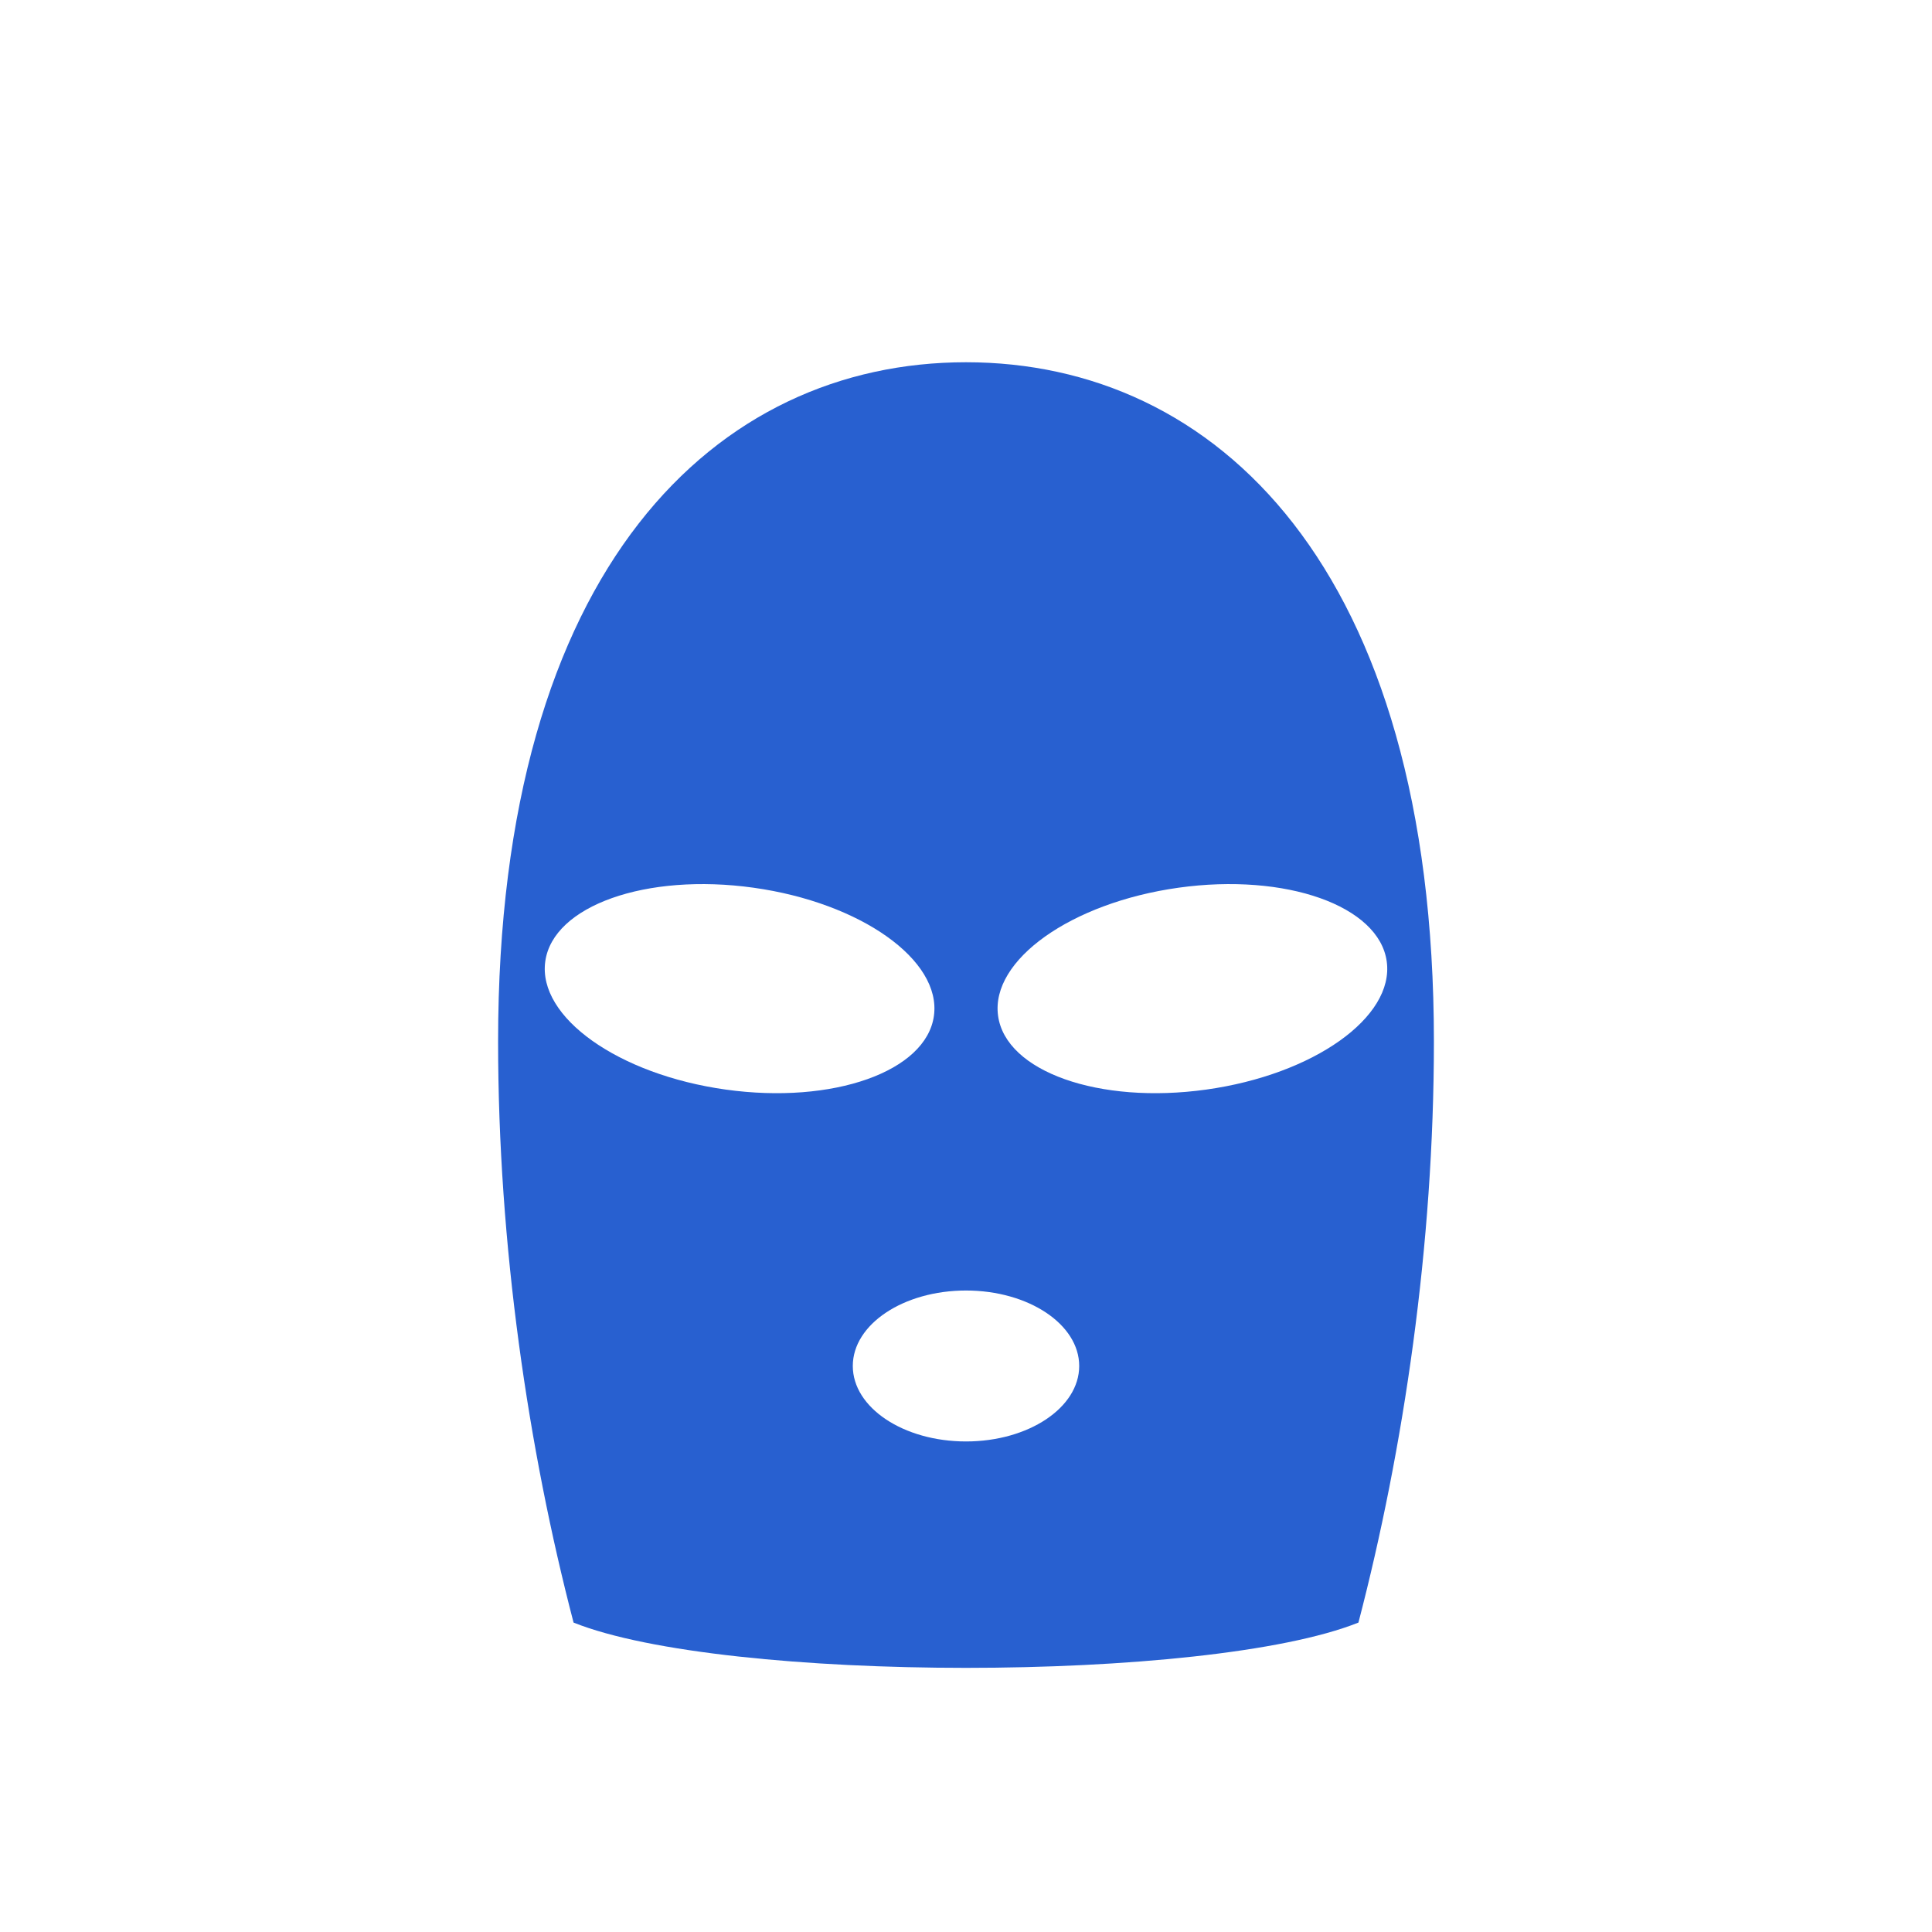
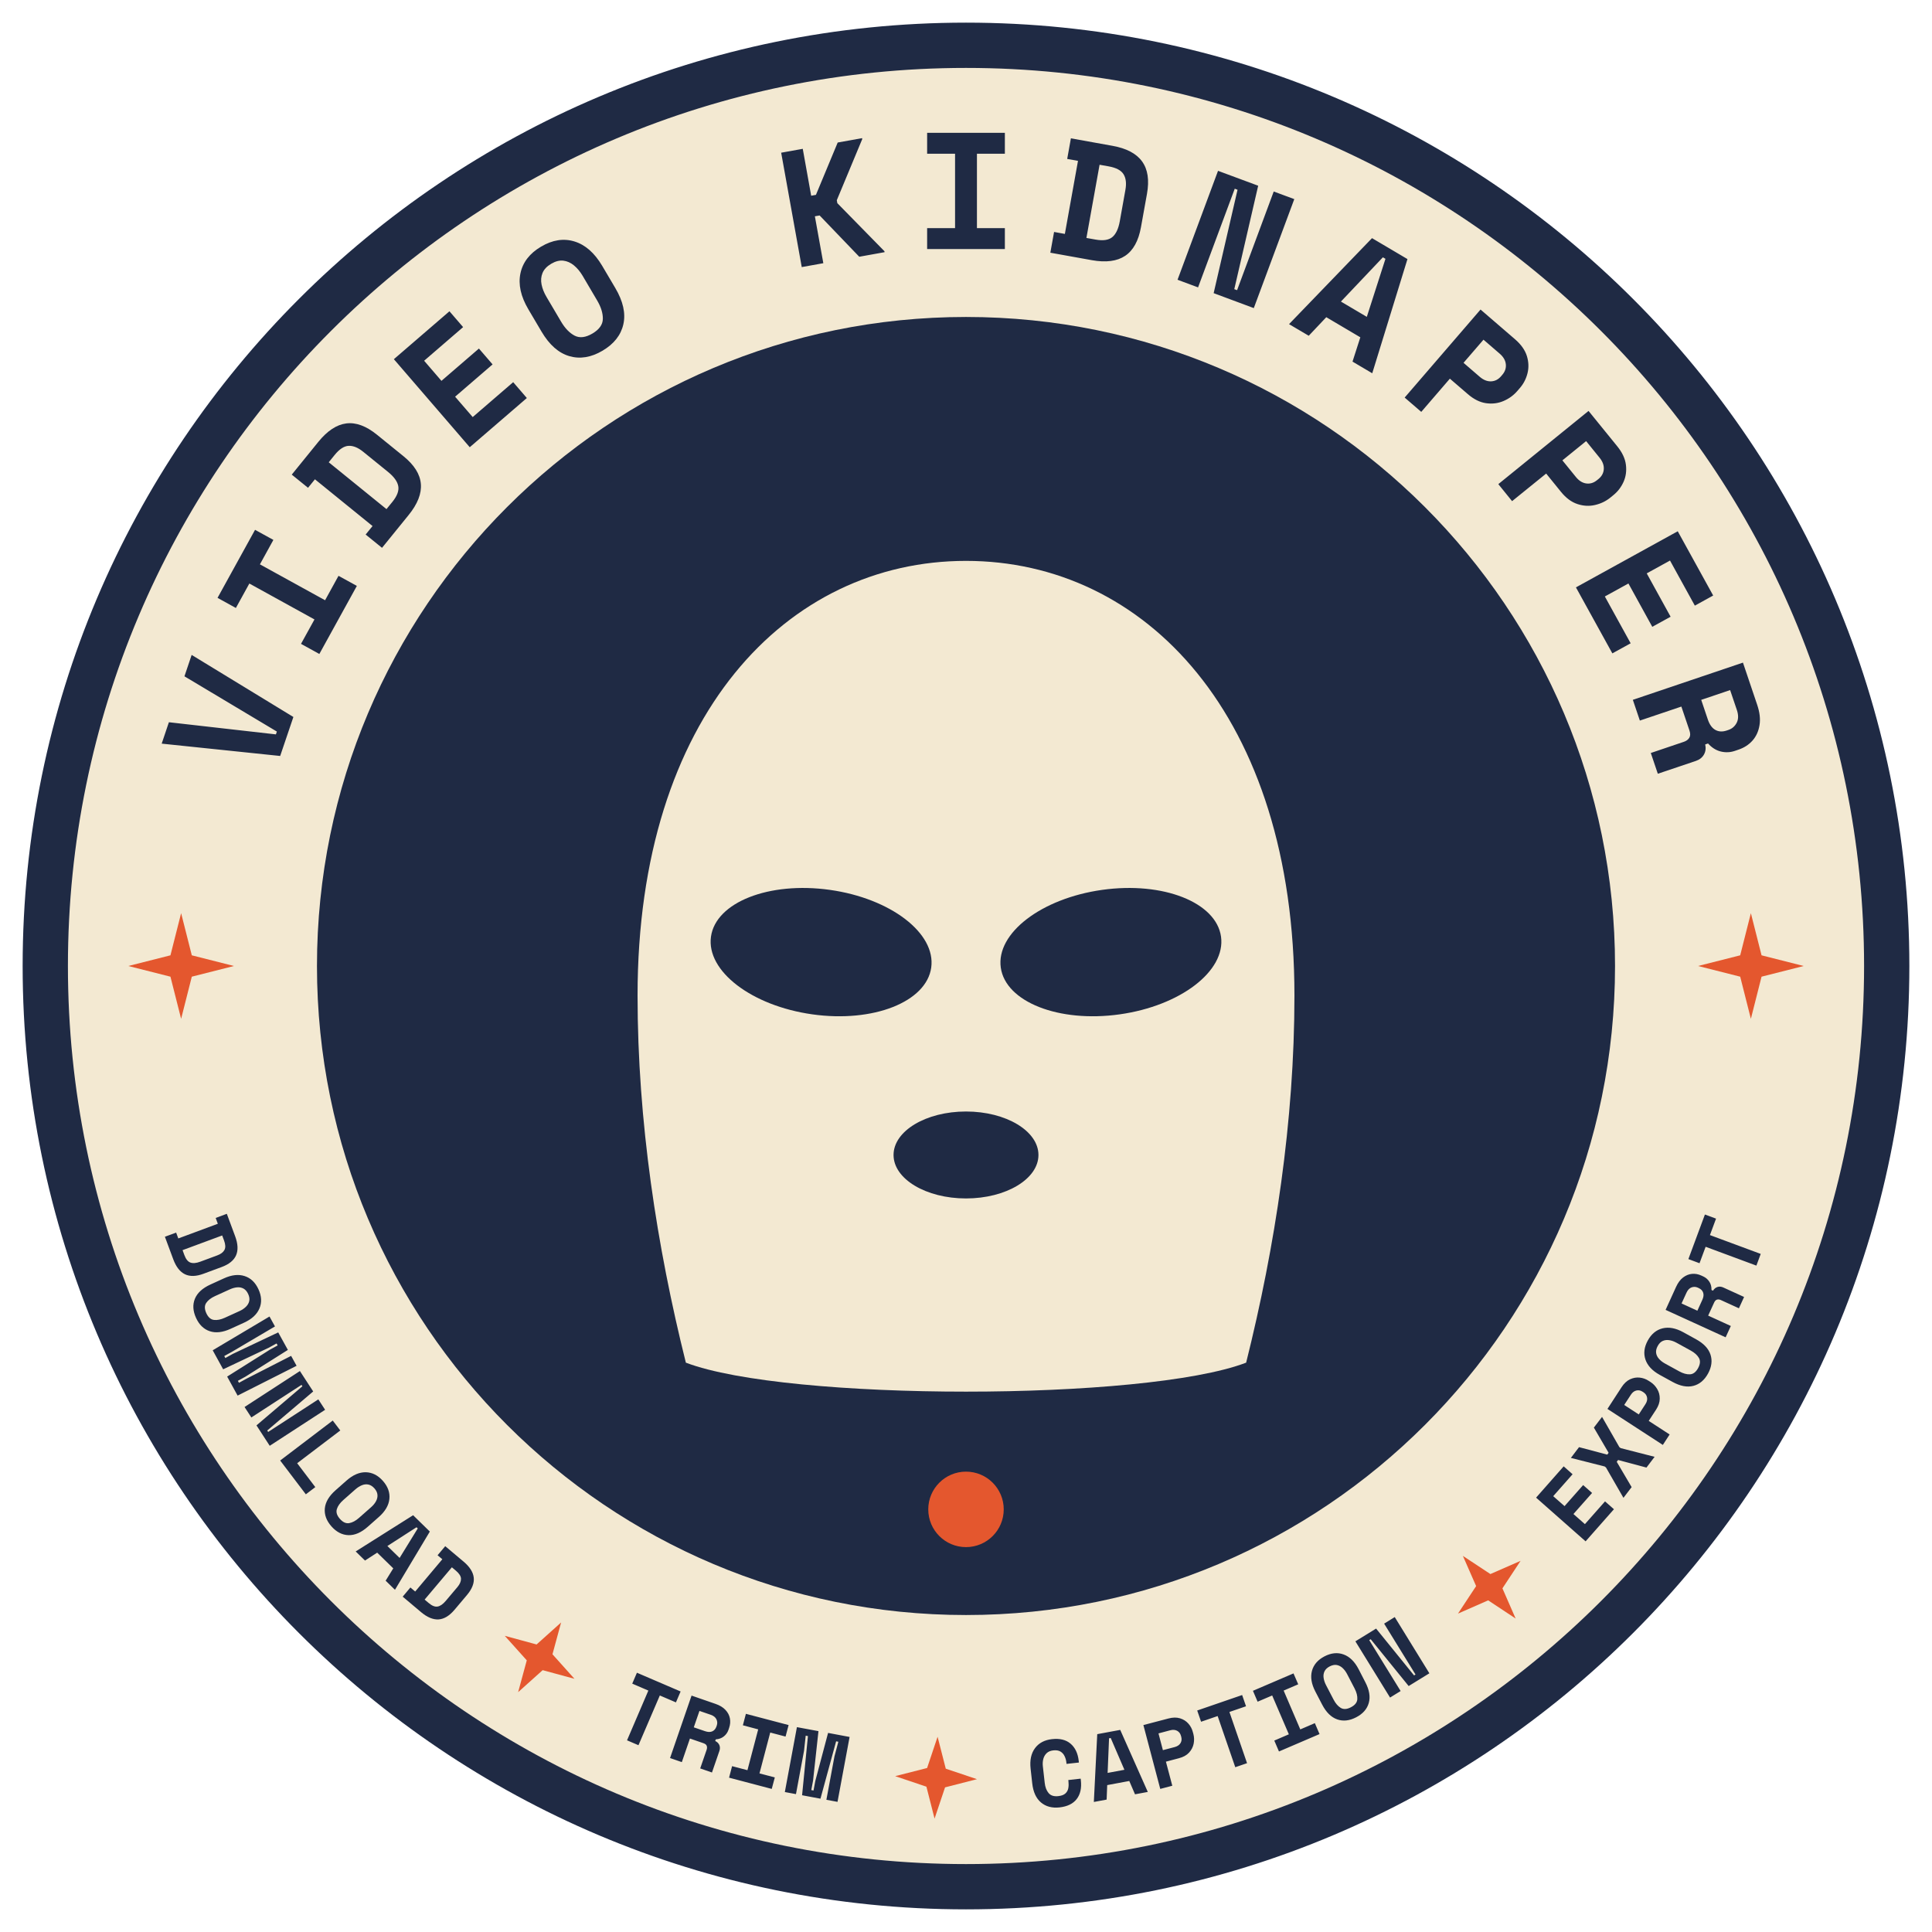
- <svg xmlns="http://www.w3.org/2000/svg" viewBox="0 0 512 512">
-   <path fill="#2860D0" fill-rule="evenodd" d="     M 152 430     C 140 384 132 330 132 276     C 132 150 190 96 256 96     C 322 96 380 150 380 276     C 380 330 372 384 360 430     C 320 446 192 446 152 430 Z     M 247.5 269.2 A 52 27 8 0 1 144.5 254.8 A 52 27 8 0 1 247.5 269.2 Z     M 367.5 254.8 A 52 27 -8 0 1 264.5 269.2 A 52 27 -8 0 1 367.5 254.8 Z     M 286 362 A 30 20 0 0 1 226 362 A 30 20 0 0 1 286 362 Z   " />
+ <svg xmlns="http://www.w3.org/2000/svg" width="512" height="512" viewBox="0 0 512 512">
+   <circle cx="256" cy="256" r="244" fill="#F3E9D2" stroke="#1F2A44" stroke-width="12" />
+   <circle cx="256" cy="256" r="172" fill="#1F2A44" />
+   <path fill="#1F2A44" d="M74.25 200.34 42.85 197.07 44.76 191.40 73.12 194.62 73.37 193.87 48.88 179.23 50.79 173.56 77.75 190.01Z M84.63 173.31 79.77 170.63 83.34 164.16 66.08 154.64 62.51 161.12 57.65 158.44 67.59 140.41 72.45 143.08 68.88 149.56 86.15 159.07 89.71 152.60 94.57 155.27Z M101.24 145.18 96.90 141.66 98.73 139.41 83.46 127.02 81.63 129.27 77.32 125.78 84.36 117.10Q87.94 112.69 91.78 112.21Q95.63 111.73 99.93 115.23L106.90 120.88Q111.21 124.37 111.53 128.23Q111.86 132.10 108.28 136.50ZM102.42 134.92 103.98 133.01Q105.89 130.65 105.54 128.81Q105.19 126.97 102.83 125.06L96.27 119.74Q94.22 118.07 92.40 118.15Q90.58 118.23 88.67 120.59L87.12 122.51Z M124.49 118.52 104.38 95.19 119.11 82.49 122.73 86.69 112.40 95.60 116.99 100.93 126.92 92.37 130.54 96.57 120.61 105.13 125.27 110.53 136.00 101.28 139.62 105.48Z M159.68 92.94Q155.14 95.62 150.88 94.38Q146.62 93.14 143.51 87.88L140.02 81.97Q137.00 76.85 137.92 72.45Q138.85 68.04 143.39 65.36Q147.94 62.67 152.24 63.99Q156.54 65.31 159.57 70.42L163.06 76.33Q166.17 81.60 165.20 85.92Q164.23 90.25 159.68 92.94ZM157.00 88.39Q159.72 86.78 159.76 84.51Q159.80 82.24 158.23 79.59L154.39 73.07Q153.40 71.40 152.10 70.33Q150.80 69.26 149.29 69.08Q147.78 68.90 146.08 69.90Q144.37 70.91 143.78 72.33Q143.19 73.76 143.52 75.40Q143.85 77.04 144.84 78.71L148.69 85.23Q150.25 87.88 152.26 88.94Q154.27 90.00 157.00 88.39Z M212.47 70.78 207.02 40.47 212.74 39.44 214.97 51.87 216.23 51.64 222.00 37.77 228.46 36.61 228.50 36.87 221.76 53.06 221.90 53.84 234.38 66.57 234.43 66.83 227.71 68.04 217.21 57.10 215.95 57.32 218.19 69.75Z M245.70 66.00V60.46L253.10 60.46V40.74H245.70L245.70 35.20L266.30 35.20V40.74L258.90 40.74L258.90 60.46H266.30V66.00Z M278.35 66.97 279.34 61.47 282.20 61.99 285.68 42.63 282.82 42.12 283.80 36.66 294.80 38.64Q300.39 39.64 302.66 42.78Q304.94 45.91 303.96 51.37L302.37 60.20Q301.39 65.66 298.16 67.81Q294.94 69.95 289.35 68.95ZM287.91 63.06 290.33 63.49Q293.32 64.03 294.77 62.84Q296.21 61.64 296.75 58.66L298.24 50.34Q298.71 47.74 297.76 46.19Q296.81 44.63 293.82 44.09L291.40 43.66Z M312.06 74.14 322.79 45.27 333.43 49.22 327.10 76.63 327.84 76.90 337.55 50.75 343.00 52.77 332.27 81.65 321.63 77.69 327.96 50.29 327.22 50.01 317.50 76.16Z M341.61 85.90 363.60 63.11 372.99 68.66 363.66 98.92 358.43 95.83 360.50 89.39 351.48 84.06 346.83 88.98ZM355.36 79.92 362.22 83.97 367.16 68.59 366.48 68.19Z M372.25 105.36 392.36 82.03 401.49 89.90Q403.89 91.97 404.63 94.32Q405.36 96.67 404.81 98.89Q404.26 101.12 402.79 102.82L402.10 103.62Q400.61 105.35 398.45 106.27Q396.28 107.20 393.82 106.85Q391.36 106.50 388.97 104.43L384.23 100.35L376.65 109.15ZM387.85 96.15 392.15 99.86Q393.62 101.12 395.16 101.06Q396.70 100.99 397.79 99.72L398.13 99.32Q399.22 98.06 399.06 96.52Q398.90 94.99 397.44 93.73L393.14 90.02Z M397.07 128.30 420.98 108.90 428.58 118.26Q430.58 120.72 430.88 123.16Q431.19 125.60 430.26 127.69Q429.32 129.79 427.58 131.20L426.76 131.87Q424.98 133.31 422.69 133.83Q420.40 134.36 418.04 133.58Q415.68 132.81 413.68 130.35L409.75 125.50L400.72 132.81ZM414.05 122.00 417.63 126.41Q418.85 127.91 420.37 128.12Q421.90 128.33 423.20 127.27L423.61 126.94Q424.91 125.89 425.02 124.35Q425.13 122.81 423.91 121.31L420.34 116.90Z M417.64 155.66 444.62 140.79 454.01 157.82 449.15 160.50 442.57 148.55 436.40 151.95 442.73 163.44 437.87 166.11 431.55 154.63 425.30 158.07 432.14 170.48 427.29 173.15Z M432.72 185.46 461.90 175.60 465.67 186.77Q466.69 189.77 466.29 192.18Q465.90 194.59 464.44 196.25Q462.98 197.90 460.73 198.66L459.73 199.00Q457.93 199.61 456.04 199.16Q454.15 198.70 452.65 197.03L451.90 197.28Q452.23 198.80 451.56 199.97Q450.89 201.15 449.43 201.65L439.34 205.05L437.48 199.55L446.23 196.59Q447.23 196.26 447.68 195.52Q448.13 194.79 447.72 193.58L445.58 187.25L434.58 190.96ZM450.84 185.47 452.61 190.72Q453.29 192.72 454.60 193.44Q455.91 194.16 457.58 193.60L458.08 193.43Q459.53 192.93 460.25 191.53Q460.96 190.13 460.28 188.13L458.50 182.88Z" />
+   <path fill="#1F2A44" d="M43.70 327.75 46.68 326.65 47.25 328.20 57.73 324.31 57.16 322.77 60.11 321.67 62.32 327.63Q63.44 330.65 62.56 332.67Q61.68 334.69 58.73 335.78L53.95 337.55Q51.00 338.65 49.01 337.69Q47.03 336.73 45.91 333.71ZM48.38 331.30 48.86 332.61Q49.46 334.23 50.46 334.59Q51.47 334.96 53.08 334.36L57.58 332.69Q58.99 332.17 59.48 331.25Q59.97 330.34 59.37 328.72L58.88 327.41Z M51.95 349.25Q50.70 346.52 51.65 344.19Q52.61 341.85 55.77 340.41L59.32 338.79Q62.39 337.38 64.82 338.17Q67.25 338.95 68.50 341.68Q69.75 344.41 68.75 346.76Q67.75 349.12 64.68 350.52L61.13 352.14Q57.97 353.59 55.58 352.78Q53.19 351.98 51.95 349.25ZM54.67 348.00Q55.42 349.64 56.70 349.79Q57.98 349.95 59.58 349.22L63.49 347.44Q64.49 346.98 65.17 346.31Q65.86 345.64 66.05 344.80Q66.24 343.95 65.77 342.93Q65.30 341.91 64.54 341.49Q63.77 341.07 62.82 341.16Q61.87 341.25 60.87 341.71L56.96 343.49Q55.37 344.22 54.65 345.29Q53.93 346.36 54.67 348.00Z M56.37 357.84 71.42 348.89 72.87 351.52 61.40 358.28 59.43 359.36 59.72 359.89 61.69 358.80 73.73 353.10 76.29 357.74 65.01 364.85 63.04 365.93 63.33 366.46 65.30 365.38 77.15 359.32 78.60 361.95 62.97 369.85 60.20 364.81 71.47 357.71 73.58 356.55 73.29 356.03 71.18 357.18 59.14 362.88Z M64.81 372.87 79.48 363.34 83.00 368.75 70.82 379.10 71.07 379.48 84.36 370.85 86.16 373.61 71.48 383.15 67.97 377.74 80.14 367.38 79.90 367.01 66.61 375.64Z M74.25 387.05 88.18 376.46 90.18 379.09 78.75 387.77 83.56 394.10 81.05 396.01Z M87.83 404.50Q85.85 402.25 86.08 399.75Q86.32 397.24 88.92 394.94L91.85 392.35Q94.38 390.12 96.93 390.16Q99.49 390.21 101.48 392.46Q103.46 394.71 103.19 397.25Q102.92 399.79 100.39 402.02L97.46 404.61Q94.86 406.91 92.34 406.83Q89.82 406.75 87.83 404.50ZM90.08 402.52Q91.27 403.87 92.55 403.64Q93.82 403.42 95.13 402.26L98.35 399.42Q99.18 398.69 99.64 397.85Q100.10 397.01 100.03 396.15Q99.97 395.29 99.23 394.44Q98.48 393.60 97.63 393.42Q96.77 393.24 95.89 393.61Q95.01 393.97 94.18 394.70L90.96 397.54Q89.65 398.70 89.27 399.93Q88.89 401.17 90.08 402.52Z M94.26 411.15 109.48 401.55 113.91 405.88 104.67 421.31 102.20 418.90 104.22 415.63 99.96 411.47 96.73 413.56ZM102.66 409.71 105.90 412.87 110.71 405.05 110.38 404.74Z M106.72 423.13 108.76 420.70 110.03 421.77 117.22 413.22 115.96 412.16 117.99 409.75 122.85 413.84Q125.32 415.92 125.55 418.11Q125.78 420.29 123.75 422.70L120.46 426.60Q118.43 429.01 116.24 429.16Q114.04 429.30 111.57 427.22ZM112.53 423.91 113.60 424.81Q114.92 425.93 115.97 425.75Q117.02 425.57 118.13 424.25L121.23 420.58Q122.19 419.43 122.17 418.39Q122.14 417.36 120.82 416.25L119.75 415.35Z M166.17 461.20 171.82 448.02 167.55 446.18 168.79 443.29 180.37 448.26 179.13 451.15 174.86 449.32 169.20 462.50Z M177.57 465.90 183.27 449.35 189.60 451.54Q191.30 452.12 192.25 453.14Q193.20 454.15 193.43 455.38Q193.67 456.61 193.23 457.89L193.04 458.46Q192.69 459.47 191.82 460.17Q190.96 460.86 189.69 460.95L189.54 461.38Q190.34 461.76 190.64 462.47Q190.93 463.18 190.65 464.01L188.68 469.73L185.56 468.65L187.27 463.69Q187.46 463.12 187.29 462.66Q187.12 462.21 186.43 461.97L182.84 460.73L180.69 466.98ZM183.86 457.76 186.84 458.78Q187.98 459.17 188.75 458.83Q189.53 458.49 189.86 457.55L189.96 457.26Q190.24 456.44 189.86 455.63Q189.47 454.82 188.34 454.43L185.36 453.41Z M193.21 471.10 194.01 468.05 198.08 469.12 200.93 458.30 196.87 457.22 197.67 454.18 208.99 457.16 208.18 460.21 204.12 459.14 201.27 469.97 205.33 471.04 204.52 474.08Z M207.99 474.91 211.19 457.71 216.90 458.77 215.47 471.88 215.00 474.39 215.59 474.50 216.06 471.99 219.45 459.24 225.15 460.31 221.95 477.51 219.00 476.96 221.14 465.46 222.17 461.58 221.58 461.47 217.43 476.67 212.56 475.76 214.11 460.08 213.52 459.97 213.08 463.96 210.94 475.46Z M280.80 478.98Q277.82 479.31 275.87 477.67Q273.93 476.04 273.55 472.59L273.12 468.71Q272.75 465.36 274.28 463.29Q275.81 461.22 278.79 460.89Q281.90 460.54 283.72 462.10Q285.54 463.66 285.87 466.64L285.92 467.09L282.64 467.45L282.59 467.00Q282.50 466.18 282.13 465.41Q281.77 464.63 281.04 464.18Q280.31 463.74 279.12 463.87Q278.03 463.99 277.38 464.60Q276.73 465.22 276.49 466.13Q276.25 467.05 276.37 468.10L276.86 472.47Q277.04 474.16 277.88 475.17Q278.73 476.19 280.47 475.99Q281.73 475.85 282.35 475.28Q282.96 474.71 283.11 473.89Q283.26 473.07 283.16 472.17L283.11 471.73L286.39 471.36L286.44 471.81Q286.78 474.89 285.34 476.76Q283.90 478.63 280.80 478.98Z M289.88 477.54 290.78 459.57 296.87 458.44 304.18 474.88 300.79 475.51 299.27 471.98 293.42 473.07 293.27 476.91ZM293.53 469.84 297.98 469.01 294.35 460.59 293.91 460.67Z M307.48 474.08 303.01 457.16 309.64 455.42Q311.38 454.96 312.71 455.37Q314.05 455.78 314.91 456.75Q315.78 457.72 316.10 458.96L316.26 459.54Q316.59 460.79 316.33 462.11Q316.06 463.42 315.11 464.46Q314.16 465.50 312.42 465.95L308.98 466.86L310.67 473.24ZM308.18 463.81 311.30 462.99Q312.36 462.71 312.83 461.97Q313.29 461.23 313.05 460.31L312.97 460.02Q312.73 459.10 311.96 458.68Q311.19 458.26 310.13 458.54L307.01 459.37Z M327.36 468.33 322.69 454.77 318.30 456.28 317.27 453.30 329.18 449.20 330.21 452.18 325.81 453.69 330.48 467.26Z M338.94 464.16 337.70 461.27 341.56 459.61 337.14 449.32 333.28 450.97 332.04 448.08 342.79 443.47 344.04 446.36 340.18 448.02 344.59 458.31 348.45 456.65 349.69 459.55Z M359.40 455.10Q356.73 456.49 354.36 455.65Q351.98 454.81 350.38 451.73L348.58 448.27Q347.02 445.27 347.68 442.80Q348.35 440.33 351.01 438.95Q353.67 437.57 356.07 438.45Q358.47 439.33 360.03 442.32L361.82 445.79Q363.43 448.87 362.74 451.30Q362.06 453.72 359.40 455.10ZM358.01 452.44Q359.61 451.61 359.70 450.32Q359.79 449.04 358.99 447.48L357.01 443.67Q356.50 442.69 355.80 442.04Q355.09 441.39 354.24 441.24Q353.39 441.10 352.39 441.61Q351.39 442.13 351.01 442.92Q350.63 443.71 350.77 444.65Q350.91 445.60 351.41 446.57L353.40 450.39Q354.20 451.94 355.31 452.61Q356.42 453.27 358.01 452.44Z M368.38 449.87 359.19 434.97 364.68 431.59 374.74 444.00 375.13 443.77 366.81 430.28 369.62 428.54 378.80 443.44 373.31 446.82 363.25 434.41 362.86 434.65 371.18 448.14Z M420.20 408.47 407.08 396.89 414.39 388.60 416.75 390.69 411.62 396.50 414.62 399.14 419.55 393.56 421.92 395.65 416.98 401.23 420.02 403.91 425.35 397.88 427.71 399.96Z M430.23 396.94 425.60 388.90 425.25 388.63 416.30 386.36 418.46 383.51 425.94 385.49 426.30 385.01 422.39 378.33 424.56 375.49 429.15 383.50 429.51 383.77 438.49 386.07 436.33 388.92 428.81 386.91 428.45 387.39 432.40 394.10Z M440.67 382.92 425.99 373.38 429.72 367.64Q430.70 366.13 431.97 365.53Q433.24 364.94 434.53 365.08Q435.83 365.22 436.89 365.92L437.40 366.24Q438.49 366.95 439.17 368.10Q439.86 369.24 439.85 370.65Q439.85 372.07 438.87 373.58L436.93 376.55L442.47 380.15ZM434.29 374.84 436.05 372.13Q436.65 371.21 436.49 370.35Q436.33 369.49 435.54 368.97L435.29 368.81Q434.49 368.29 433.64 368.50Q432.79 368.70 432.19 369.63L430.43 372.33Z M452.64 364.02Q451.19 366.65 448.75 367.27Q446.31 367.90 443.26 366.23L439.84 364.35Q436.89 362.72 436.06 360.30Q435.24 357.88 436.68 355.25Q438.13 352.62 440.61 352.02Q443.10 351.42 446.06 353.04L449.47 354.92Q452.52 356.59 453.30 358.99Q454.08 361.39 452.64 364.02ZM450.01 362.57Q450.87 360.99 450.23 359.87Q449.59 358.75 448.06 357.91L444.29 355.84Q443.33 355.31 442.38 355.16Q441.44 355.01 440.65 355.36Q439.85 355.71 439.31 356.70Q438.77 357.68 438.89 358.55Q439.02 359.42 439.66 360.12Q440.29 360.83 441.26 361.36L445.03 363.43Q446.56 364.27 447.85 364.21Q449.14 364.15 450.01 362.57Z M457.31 354.40 441.40 347.13 444.18 341.03Q444.93 339.39 446.03 338.55Q447.13 337.71 448.38 337.59Q449.63 337.47 450.86 338.03L451.40 338.28Q452.38 338.73 452.99 339.66Q453.60 340.58 453.56 341.86L453.97 342.04Q454.43 341.29 455.16 341.06Q455.90 340.83 456.70 341.20L462.20 343.71L460.83 346.71L456.05 344.53Q455.51 344.28 455.03 344.41Q454.56 344.54 454.26 345.20L452.68 348.65L458.69 351.40ZM449.82 347.35 451.13 344.48Q451.63 343.39 451.36 342.58Q451.10 341.77 450.19 341.36L449.92 341.23Q449.12 340.87 448.28 341.17Q447.44 341.48 446.94 342.57L445.63 345.43Z M465.46 335.40 452.01 330.41 450.39 334.77 447.44 333.67 451.82 321.86 454.77 322.95 453.15 327.31 466.61 332.30Z" />
+   <polygon fill="#E4572E" points="148.70,429.97 146.41,438.40 152.24,444.90 143.81,442.61 137.31,448.44 139.60,440.01 133.77,433.51 142.20,435.80" />
+   <polygon fill="#E4572E" points="248.47,460.26 250.64,468.72 258.91,471.50 250.45,473.67 247.67,481.95 245.51,473.49 237.23,470.70 245.69,468.54" />
+   <polygon fill="#E4572E" points="387.68,412.33 394.97,417.14 402.97,413.64 398.16,420.93 401.66,428.93 394.38,424.11 386.38,427.62 391.19,420.33" />
+   <polygon fill="#E4572E" points="48.00,242.00 50.83,253.17 62.00,256.00 50.83,258.83 48.00,270.00 45.17,258.83 34.00,256.00 45.17,253.17" />
+   <polygon fill="#E4572E" points="464.00,242.00 466.83,253.17 478.00,256.00 466.83,258.83 464.00,270.00 461.17,258.83 450.00,256.00 461.17,253.17" />
+   <path fill="#F3E9D2" fill-rule="evenodd" transform="translate(256 260) scale(0.64) translate(-256 -262)" d="M 140 420 C 128 372 120 320 120 268 C 120 152 182 88 256 88 C 330 88 392 152 392 268 C 392 320 384 372 372 420 C 330 436 182 436 140 420 Z M 150.4 243.6 a 46 26 8 1 0 91.2 12.8 a 46 26 8 1 0 -91.2 -12.8 Z M 270.4 256.4 a 46 26 -8 1 0 91.2 -12.8 a 46 26 -8 1 0 -91.2 12.8 Z M 226 334 a 30 18 0 1 0 60 0 a 30 18 0 1 0 -60 0 Z" />
+   <circle cx="256" cy="400" r="10" fill="#E4572E" />
</svg>
